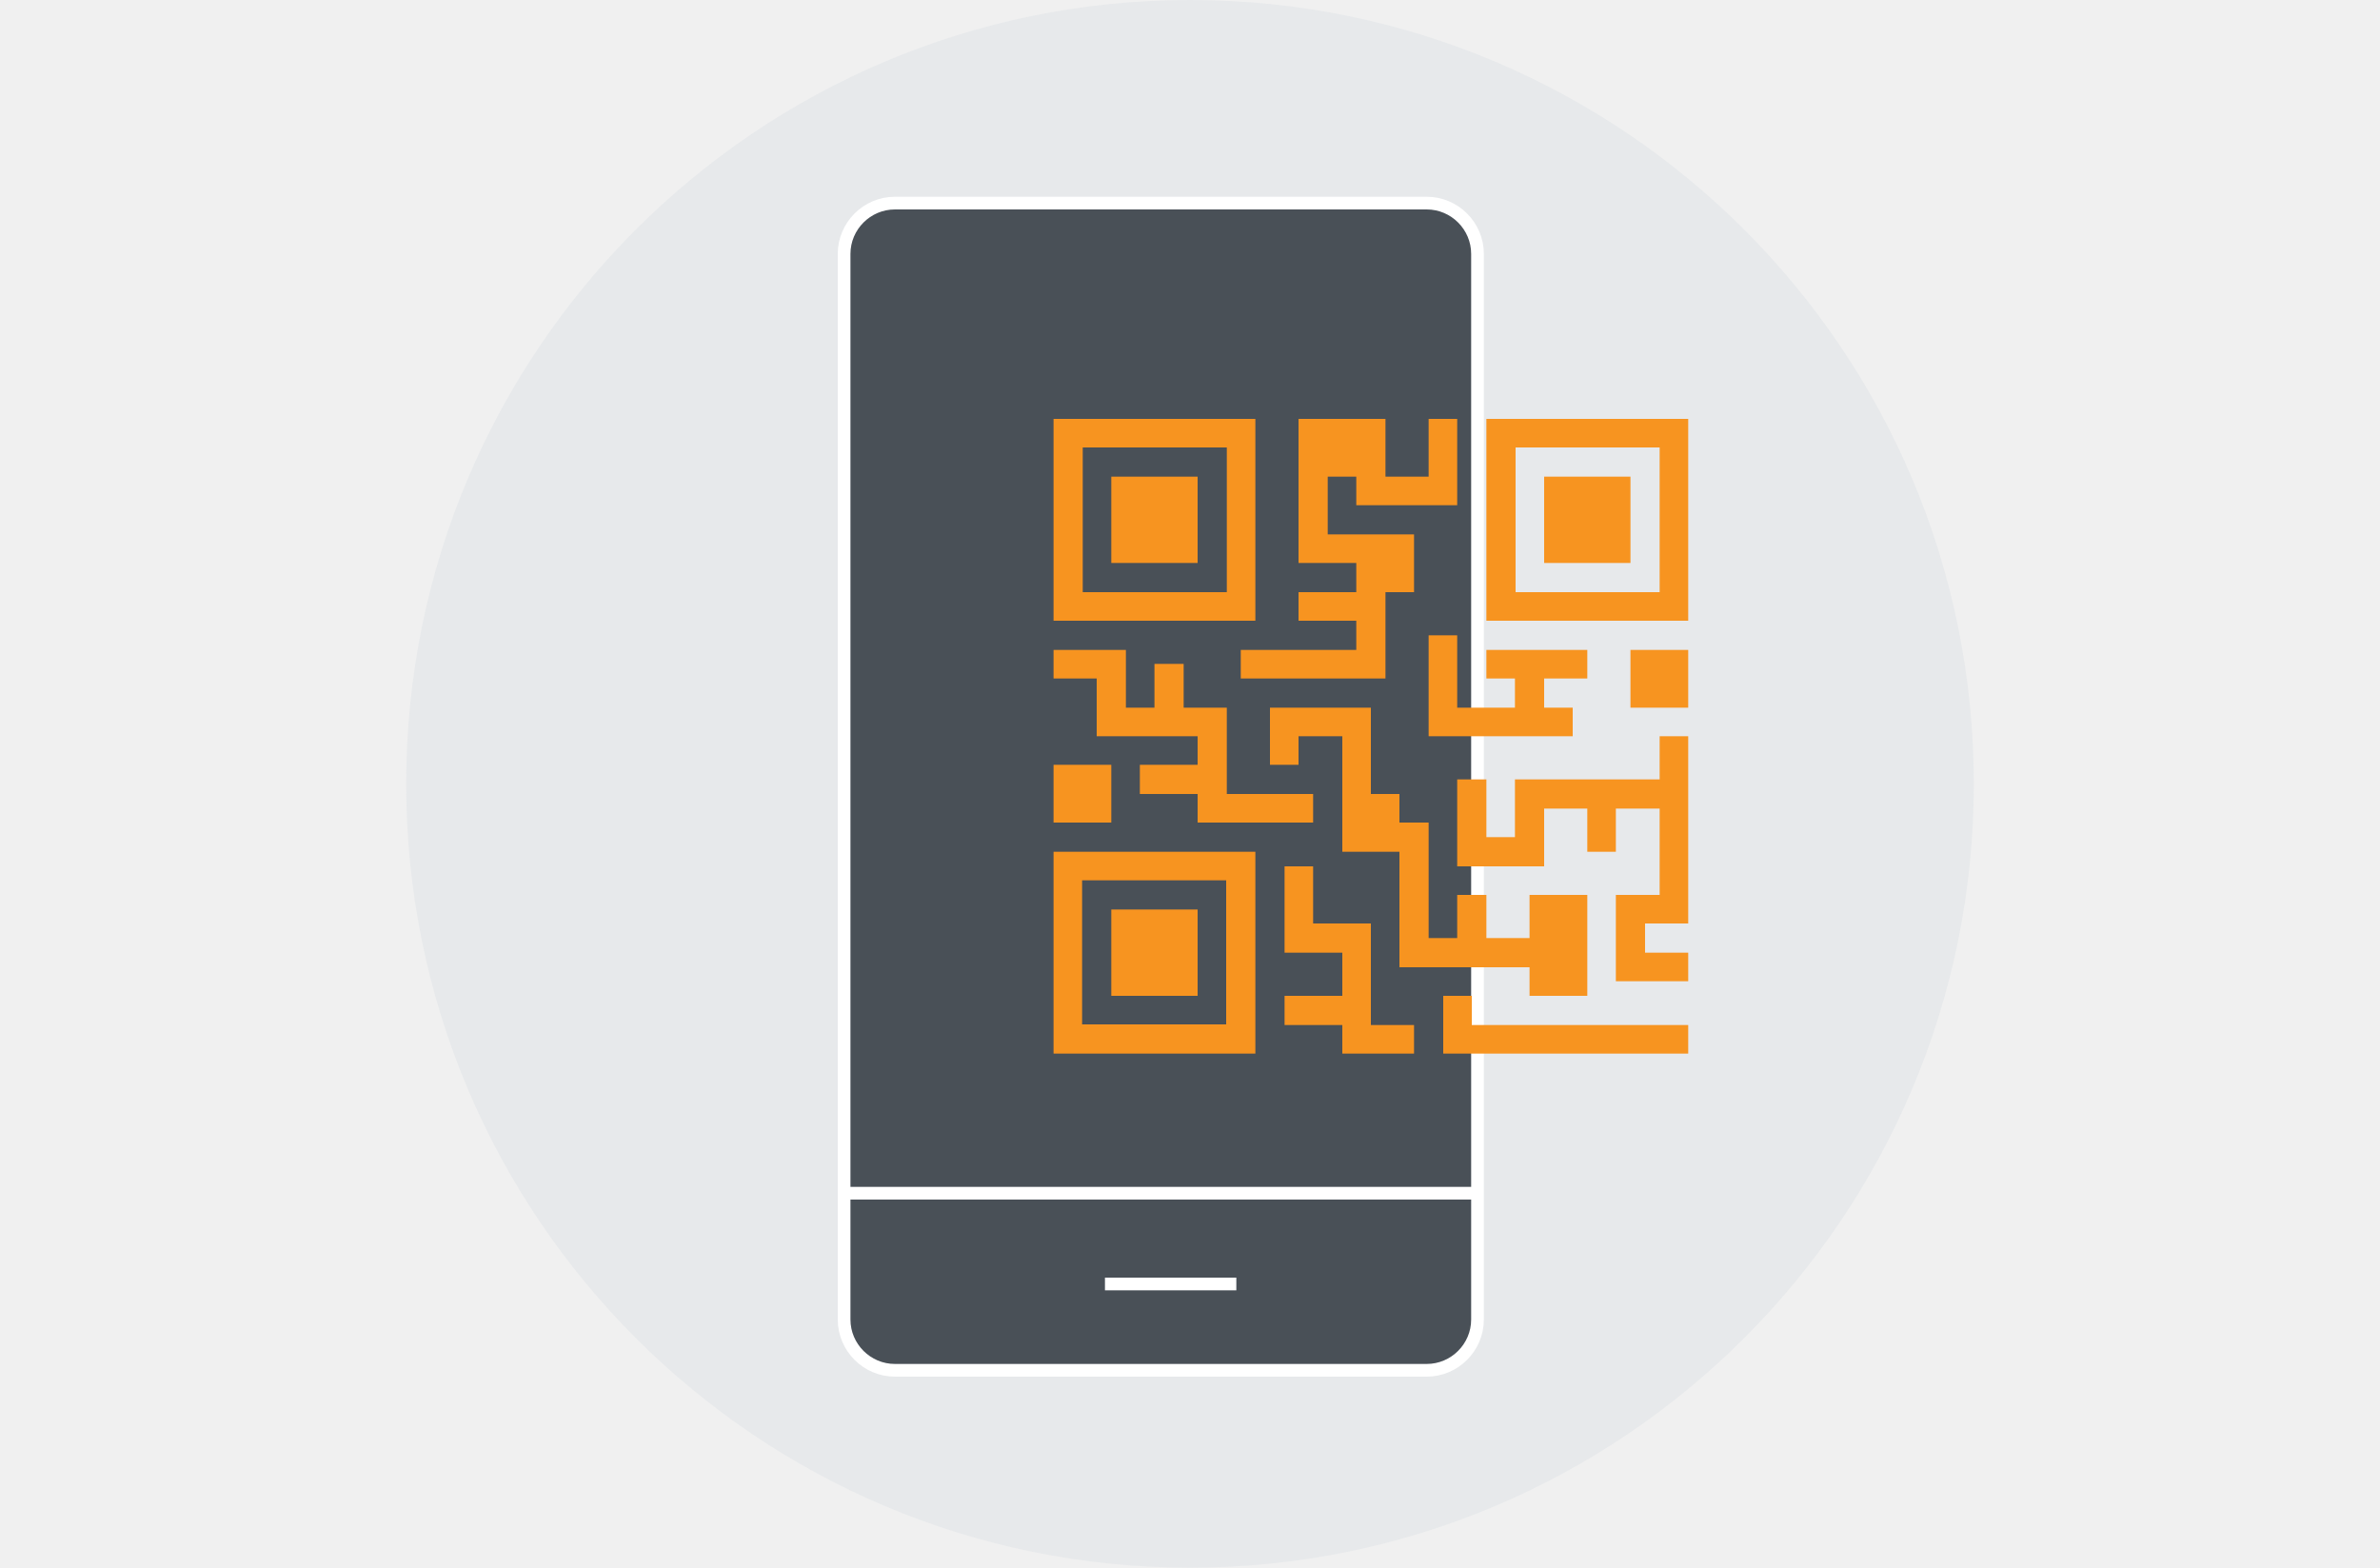
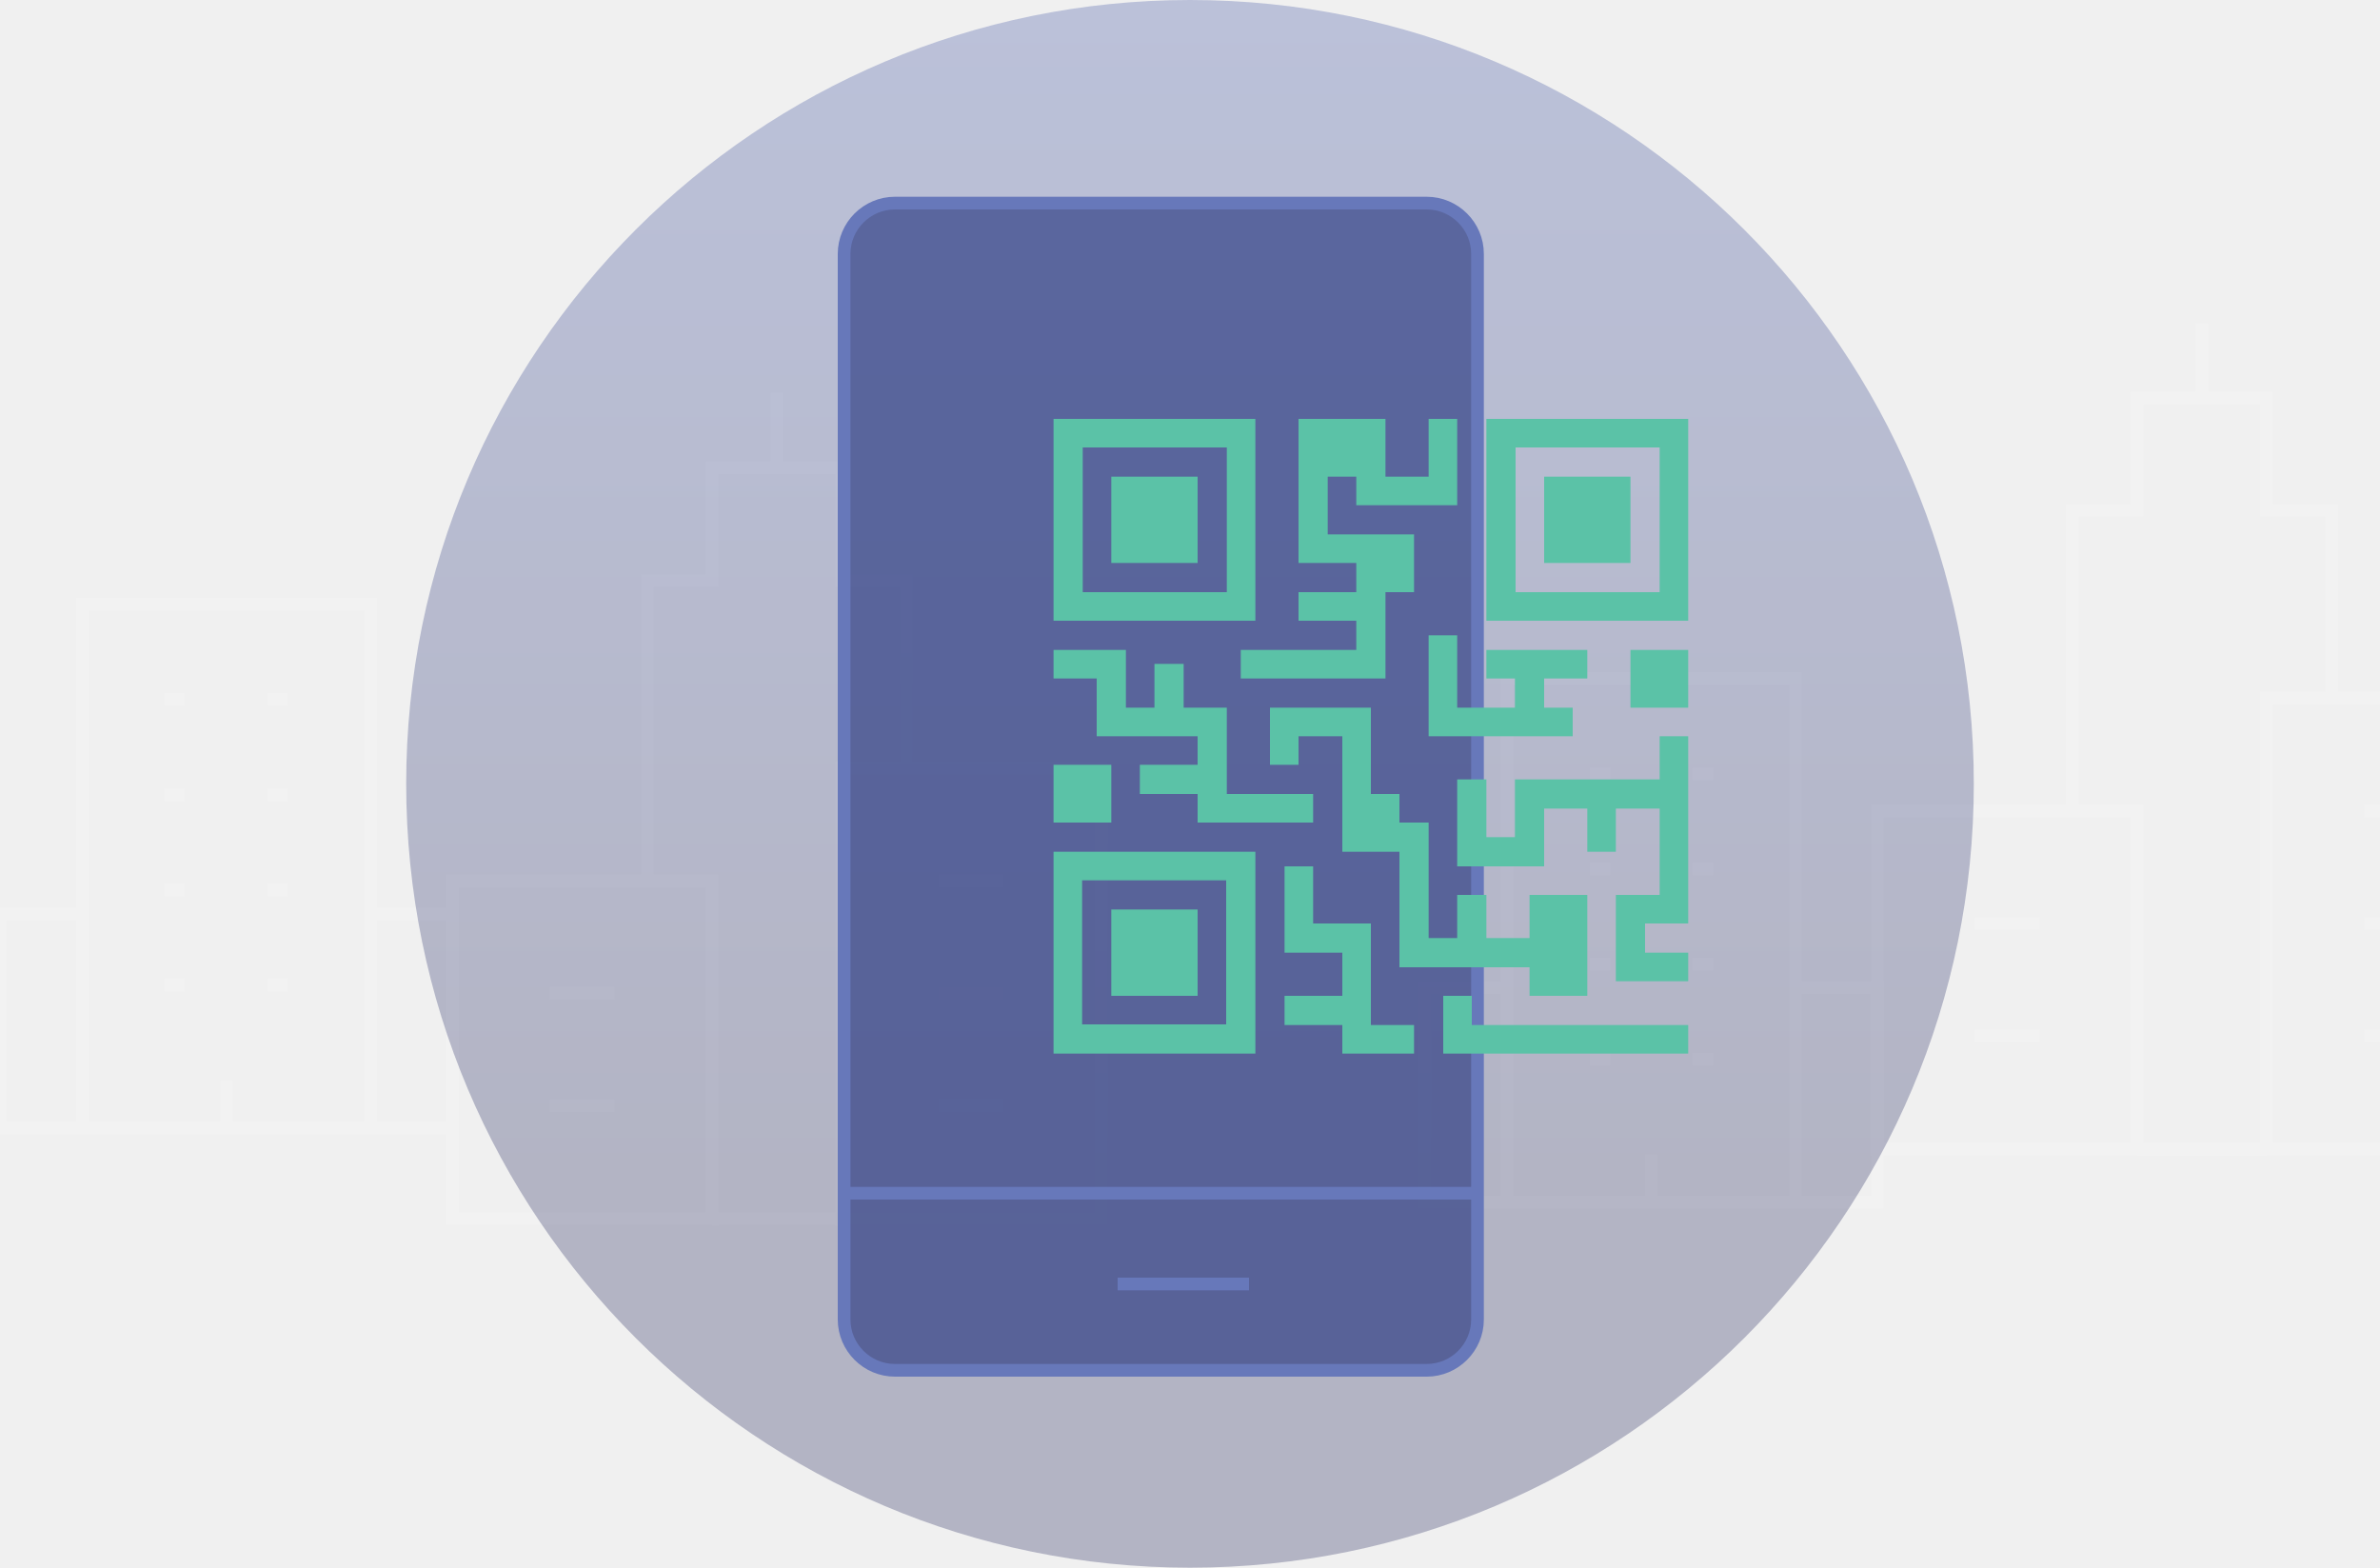
<svg xmlns="http://www.w3.org/2000/svg" version="1.1" id="Layer_1" x="0px" y="0px" viewBox="0 0 375 247" style="enable-background:new 0 0 375 247;" xml:space="preserve">
  <style type="text/css">
- 	.st0{display:none;opacity:0.15;}
- 	.st1{display:inline;}
- 	.st2{fill:none;stroke:#FFFFFF;stroke-width:2;}
- 	.st3{opacity:0.5;fill:#DEE2E6;enable-background:new    ;}
- 	.st4{fill:#495057;}
- 	.st5{fill:none;stroke:#FFFFFF;stroke-width:2;stroke-linecap:square;}
- 	.st6{fill:#F79420;}
+ 	.st0{opacity:0.15;}
+ 	.st1{fill:none;stroke:#FFFFFF;stroke-width:2;}
+ 	.st2{opacity:0.3;fill:url(#SVGID_1_);enable-background:new    ;}
+ 	.st3{fill:#293881;fill-opacity:0.655;stroke:#6778BA;stroke-width:2;}
+ 	.st4{fill:none;stroke:#6778BA;stroke-width:2;stroke-linecap:square;}
+ 	.st5{fill:#5BC2A7;}
</style>
  <g transform="translate(0, 54)" class="st0">
-     <g class="st1">
-       <polyline id="Shape" class="st2" points="13,123.7 0,123.7 0,90 13,90   " />
-       <polyline id="Shape_1_" class="st2" points="58.3,123.7 71.3,123.7 71.3,90 58.3,90   " />
-       <rect id="Rectangle-path" x="13" y="41.2" class="st2" width="45.4" height="82.5" />
-       <path id="Shape_2_" class="st2" d="M25.9,56.2h3.2" />
-       <path id="Shape_3_" class="st2" d="M42.1,56.2h3.2" />
-       <path id="Shape_4_" class="st2" d="M25.9,71.2h3.2" />
-       <path id="Shape_5_" class="st2" d="M42.1,71.2h3.2" />
-       <path id="Shape_6_" class="st2" d="M25.9,86.2h3.2" />
-       <path id="Shape_7_" class="st2" d="M42.1,86.2h3.2" />
-       <path id="Shape_8_" class="st2" d="M25.9,101.2h3.2" />
-       <path id="Shape_9_" class="st2" d="M42.1,101.2h3.2" />
-       <path id="Shape_10_" class="st2" d="M35.7,123.7v-7.5" />
+     <g>
+       <polyline id="Shape" class="st1" points="13,123.7 0,123.7 0,90 13,90   " />
+       <polyline id="Shape_1_" class="st1" points="58.3,123.7 71.3,123.7 71.3,90 58.3,90   " />
+       <rect id="Rectangle-path" x="13" y="41.2" class="st1" width="45.4" height="82.5" />
+       <path id="Shape_2_" class="st1" d="M25.9,56.2h3.2" />
+       <path id="Shape_3_" class="st1" d="M42.1,56.2h3.2" />
+       <path id="Shape_4_" class="st1" d="M25.9,71.2h3.2" />
+       <path id="Shape_5_" class="st1" d="M42.1,71.2h3.2" />
+       <path id="Shape_6_" class="st1" d="M25.9,86.2h3.2" />
+       <path id="Shape_7_" class="st1" d="M42.1,86.2h3.2" />
+       <path id="Shape_8_" class="st1" d="M25.9,101.2h3.2" />
+       <path id="Shape_9_" class="st1" d="M42.1,101.2h3.2" />
+       <path id="Shape_10_" class="st1" d="M35.7,123.7v-7.5" />
    </g>
-     <g class="st1">
-       <polyline id="Shape_11_" class="st2" points="142.8,67 142.8,37.5 132.6,37.5 132.6,19.7 112.2,19.7 112.2,37.5 102,37.5     102,84.8   " />
-       <path id="Shape_12_" class="st2" d="M112.2,138h20.4" />
-       <path id="Shape_13_" class="st2" d="M122.4,7.9v11.8" />
-       <rect id="Rectangle-path_1_" x="71.3" y="84.8" class="st2" width="40.9" height="53.2" />
-       <rect id="Rectangle-path_2_" x="132.6" y="67" class="st2" width="40.9" height="71" />
-       <path id="Shape_14_" class="st2" d="M147.9,84.8h10.2" />
-       <path id="Shape_15_" class="st2" d="M147.9,102.5h10.2" />
-       <path id="Shape_16_" class="st2" d="M147.9,120.2h10.2" />
-       <path id="Shape_17_" class="st2" d="M86.6,102.5h10.2" />
-       <path id="Shape_18_" class="st2" d="M86.6,120.2h10.2" />
+     <g>
+       <polyline id="Shape_11_" class="st1" points="142.8,67 142.8,37.5 132.6,37.5 132.6,19.7 112.2,19.7 112.2,37.5 102,37.5     102,84.8   " />
+       <path id="Shape_12_" class="st1" d="M112.2,138h20.4" />
+       <path id="Shape_13_" class="st1" d="M122.4,7.9v11.8" />
+       <rect id="Rectangle-path_1_" x="71.3" y="84.8" class="st1" width="40.9" height="53.2" />
+       <rect id="Rectangle-path_2_" x="132.6" y="67" class="st1" width="40.9" height="71" />
+       <path id="Shape_14_" class="st1" d="M147.9,84.8h10.2" />
+       <path id="Shape_15_" class="st1" d="M147.9,102.5h10.2" />
+       <path id="Shape_16_" class="st1" d="M147.9,120.2h10.2" />
+       <path id="Shape_17_" class="st1" d="M86.6,102.5h10.2" />
+       <path id="Shape_18_" class="st1" d="M86.6,120.2h10.2" />
    </g>
-     <g class="st1">
-       <polyline id="Shape_19_" class="st2" points="237.5,135.4 224.5,135.4 224.5,101.6 237.5,101.6   " />
-       <polyline id="Shape_20_" class="st2" points="282.9,135.4 295.8,135.4 295.8,101.6 282.9,101.6   " />
-       <rect id="Rectangle-path_3_" x="237.5" y="52.9" class="st2" width="45.4" height="82.5" />
-       <path id="Shape_21_" class="st2" d="M250.5,67.9h3.2" />
-       <path id="Shape_22_" class="st2" d="M266.7,67.9h3.2" />
-       <path id="Shape_23_" class="st2" d="M250.5,82.9h3.2" />
-       <path id="Shape_24_" class="st2" d="M266.7,82.9h3.2" />
-       <path id="Shape_25_" class="st2" d="M250.5,97.9h3.2" />
-       <path id="Shape_26_" class="st2" d="M266.7,97.9h3.2" />
-       <path id="Shape_27_" class="st2" d="M250.5,112.9h3.2" />
-       <path id="Shape_28_" class="st2" d="M266.7,112.9h3.2" />
-       <path id="Shape_29_" class="st2" d="M260.2,135.4v-7.5" />
+     <g>
+       <polyline id="Shape_19_" class="st1" points="237.5,135.4 224.5,135.4 224.5,101.6 237.5,101.6   " />
+       <polyline id="Shape_20_" class="st1" points="282.9,135.4 295.8,135.4 295.8,101.6 282.9,101.6   " />
+       <rect id="Rectangle-path_3_" x="237.5" y="52.9" class="st1" width="45.4" height="82.5" />
+       <path id="Shape_21_" class="st1" d="M250.5,67.9h3.2" />
+       <path id="Shape_22_" class="st1" d="M266.7,67.9h3.2" />
+       <path id="Shape_23_" class="st1" d="M250.5,82.9h3.2" />
+       <path id="Shape_24_" class="st1" d="M266.7,82.9h3.2" />
+       <path id="Shape_25_" class="st1" d="M250.5,97.9h3.2" />
+       <path id="Shape_26_" class="st1" d="M266.7,97.9h3.2" />
+       <path id="Shape_27_" class="st1" d="M250.5,112.9h3.2" />
+       <path id="Shape_28_" class="st1" d="M266.7,112.9h3.2" />
+       <path id="Shape_29_" class="st1" d="M260.2,135.4v-7.5" />
    </g>
-     <g class="st1">
-       <polyline id="Shape_30_" class="st2" points="367.4,56 367.4,26.4 357.1,26.4 357.1,8.7 336.7,8.7 336.7,26.4 326.5,26.4     326.5,73.8   " />
-       <path id="Shape_31_" class="st2" d="M336.7,127.1h20.4" />
-       <path id="Shape_32_" class="st2" d="M346.9-3.1V8.7" />
-       <rect id="Rectangle-path_4_" x="295.8" y="73.8" class="st2" width="40.9" height="53.2" />
-       <rect id="Rectangle-path_5_" x="357.1" y="56" class="st2" width="40.9" height="71" />
-       <path id="Shape_33_" class="st2" d="M372.5,73.8h10.2" />
-       <path id="Shape_34_" class="st2" d="M372.5,91.5h10.2" />
-       <path id="Shape_35_" class="st2" d="M372.5,109.2h10.2" />
-       <path id="Shape_36_" class="st2" d="M311.2,91.5h10.2" />
-       <path id="Shape_37_" class="st2" d="M311.2,109.2h10.2" />
+     <g>
+       <polyline id="Shape_30_" class="st1" points="367.4,56 367.4,26.4 357.1,26.4 357.1,8.7 336.7,8.7 336.7,26.4 326.5,26.4     326.5,73.8   " />
+       <path id="Shape_31_" class="st1" d="M336.7,127.1h20.4" />
+       <path id="Shape_32_" class="st1" d="M346.9-3.1V8.7" />
+       <rect id="Rectangle-path_4_" x="295.8" y="73.8" class="st1" width="40.9" height="53.2" />
+       <rect id="Rectangle-path_5_" x="357.1" y="56" class="st1" width="40.9" height="71" />
+       <path id="Shape_33_" class="st1" d="M372.5,73.8h10.2" />
+       <path id="Shape_34_" class="st1" d="M372.5,91.5h10.2" />
+       <path id="Shape_35_" class="st1" d="M372.5,109.2h10.2" />
+       <path id="Shape_36_" class="st1" d="M311.2,91.5h10.2" />
+       <path id="Shape_37_" class="st1" d="M311.2,109.2h10.2" />
    </g>
  </g>
-   <path class="st3" d="M141,215.9c-4.4,0-8-3.6-8-8V40c0-4.4,3.6-8,8-8h83.8c4.4,0,8,3.6,8,8v167.9c0,4.4-3.6,8-8,8H141 M187.5,0  C119.3,0,64,55.3,64,123.5S119.3,247,187.5,247S311,191.7,311,123.5S255.7,0,187.5,0" />
-   <path class="st4" d="M224.8,32H141c-4.4,0-8,3.6-8,8v167.9c0,4.4,3.6,8,8,8h83.8c4.4,0,8-3.6,8-8V40C232.8,35.6,229.2,32,224.8,32" />
-   <path class="st2" d="M141,32h83.8c4.4,0,8,3.6,8,8v167.9c0,4.4-3.6,8-8,8H141c-4.4,0-8-3.6-8-8V40C133,35.6,136.6,32,141,32z" />
-   <line class="st5" x1="133.5" y1="188" x2="232.3" y2="188" />
-   <line class="st5" x1="175.1" y1="202.3" x2="193.8" y2="202.3" />
+   <linearGradient id="SVGID_1_" gradientUnits="userSpaceOnUse" x1="-234.544" y1="2.202" x2="-234.544" y2="2.955" gradientTransform="matrix(247 0 0 247 58120 -544)">
+     <stop offset="0" style="stop-color:#4054A5" />
+     <stop offset="1" style="stop-color:#24285E" />
+   </linearGradient>
+   <path class="st2" d="M187.5,247c68.2,0,123.5-55.3,123.5-123.5S255.7,0,187.5,0S64,55.3,64,123.5S119.3,247,187.5,247z" />
  <g>
-     <path class="st6" d="M197.8,66H166v31.8h31.8V66z M193.3,93.3h-22.7V70.5h22.7V93.3z" />
-     <polygon class="st6" points="231.9,156.9 227.4,156.9 227.4,166 266,166 266,161.5 231.9,161.5  " />
-     <rect x="175.1" y="75.1" class="st6" width="13.6" height="13.6" />
-     <path class="st6" d="M166,166h31.8v-31.8H166V166z M170.5,138.7h22.7v22.7h-22.7V138.7z" />
-     <rect x="175.1" y="143.3" class="st6" width="13.6" height="13.6" />
-     <path class="st6" d="M234.2,66v31.8H266V66H234.2z M261.5,93.3h-22.7V70.5h22.7V93.3z" />
-     <rect x="243.3" y="75.1" class="st6" width="13.6" height="13.6" />
-     <rect x="256.9" y="102.4" class="st6" width="9.1" height="9.1" />
-     <rect x="166" y="120.5" class="st6" width="9.1" height="9.1" />
-     <polygon class="st6" points="213.7,102.4 195.5,102.4 195.5,106.9 218.3,106.9 218.3,97.8 218.3,93.3 222.8,93.3 222.8,84.2    218.3,84.2 213.7,84.2 209.2,84.2 209.2,75.1 213.7,75.1 213.7,79.6 229.6,79.6 229.6,66 225.1,66 225.1,75.1 218.3,75.1 218.3,66    216,66 206.9,66 204.6,66 204.6,88.7 213.7,88.7 213.7,93.3 204.6,93.3 204.6,97.8 213.7,97.8  " />
-     <polygon class="st6" points="172.8,116 181.9,116 186.5,116 188.7,116 188.7,120.5 179.6,120.5 179.6,125.1 188.7,125.1    188.7,129.6 206.9,129.6 206.9,125.1 193.3,125.1 193.3,120.5 193.3,111.5 186.5,111.5 186.5,104.6 181.9,104.6 181.9,111.5    177.4,111.5 177.4,102.4 166,102.4 166,106.9 172.8,106.9  " />
-     <polygon class="st6" points="216,156.9 216,145.5 206.9,145.5 206.9,136.5 202.4,136.5 202.4,150.1 211.5,150.1 211.5,156.9    202.4,156.9 202.4,161.5 211.5,161.5 211.5,166 222.8,166 222.8,161.5 216,161.5  " />
-     <polygon class="st6" points="238.7,111.5 229.6,111.5 229.6,100.1 225.1,100.1 225.1,116 247.8,116 247.8,111.5 243.3,111.5    243.3,106.9 250.1,106.9 250.1,102.4 243.3,102.4 238.7,102.4 234.2,102.4 234.2,106.9 238.7,106.9  " />
-     <polygon class="st6" points="234.2,152.4 241,152.4 241,156.9 250.1,156.9 250.1,152.4 250.1,147.8 250.1,141 241,141 241,147.8    234.2,147.8 234.2,141 229.6,141 229.6,147.8 225.1,147.8 225.1,129.6 220.5,129.6 220.5,125.1 216,125.1 216,111.5 200.1,111.5    200.1,120.5 204.6,120.5 204.6,116 211.5,116 211.5,125.1 211.5,134.2 220.5,134.2 220.5,147.8 220.5,152.4 225.1,152.4    229.6,152.4  " />
-     <polygon class="st6" points="261.5,122.8 254.6,122.8 250.1,122.8 238.7,122.8 238.7,131.9 234.2,131.9 234.2,122.8 229.6,122.8    229.6,136.5 243.3,136.5 243.3,127.4 250.1,127.4 250.1,134.2 254.6,134.2 254.6,127.4 261.5,127.4 261.5,141 254.6,141    254.6,154.6 266,154.6 266,150.1 259.2,150.1 259.2,145.5 266,145.5 266,127.4 266,122.8 266,116 261.5,116  " />
+     <path class="st3" d="M141,32h83.8c4.4,0,8,3.6,8,8v167.9c0,4.4-3.6,8-8,8H141c-4.4,0-8-3.6-8-8V40C133,35.6,136.6,32,141,32z" />
+     <path class="st4" d="M133.5,188h98.8" />
+     <path class="st4" d="M177.1,202.3h18.7" />
+   </g>
+   <g>
+     <path class="st5" d="M197.8,66H166v31.8h31.8V66L197.8,66z M193.3,93.3h-22.7V70.5h22.7V93.3L193.3,93.3z" />
+     <polygon class="st5" points="231.9,156.9 227.4,156.9 227.4,166 266,166 266,161.5 231.9,161.5  " />
+     <rect x="175.1" y="75.1" class="st5" width="13.6" height="13.6" />
+     <path class="st5" d="M166,166h31.8v-31.8H166V166L166,166z M170.5,138.7h22.7v22.7h-22.7V138.7L170.5,138.7z" />
+     <rect x="175.1" y="143.3" class="st5" width="13.6" height="13.6" />
+     <path class="st5" d="M234.2,66v31.8H266V66H234.2L234.2,66z M261.5,93.3h-22.7V70.5h22.7V93.3L261.5,93.3z" />
+     <rect x="243.3" y="75.1" class="st5" width="13.6" height="13.6" />
+     <rect x="256.9" y="102.4" class="st5" width="9.1" height="9.1" />
+     <rect x="166" y="120.5" class="st5" width="9.1" height="9.1" />
+     <polygon class="st5" points="213.7,102.4 195.5,102.4 195.5,106.9 218.3,106.9 218.3,97.8 218.3,93.3 222.8,93.3 222.8,84.2    218.3,84.2 213.7,84.2 209.2,84.2 209.2,75.1 213.7,75.1 213.7,79.6 229.6,79.6 229.6,66 225.1,66 225.1,75.1 218.3,75.1 218.3,66    216,66 206.9,66 204.6,66 204.6,88.7 213.7,88.7 213.7,93.3 204.6,93.3 204.6,97.8 213.7,97.8  " />
+     <polygon class="st5" points="172.8,116 181.9,116 186.5,116 188.7,116 188.7,120.5 179.6,120.5 179.6,125.1 188.7,125.1    188.7,129.6 206.9,129.6 206.9,125.1 193.3,125.1 193.3,120.5 193.3,111.5 186.5,111.5 186.5,104.6 181.9,104.6 181.9,111.5    177.4,111.5 177.4,102.4 166,102.4 166,106.9 172.8,106.9  " />
+     <polygon class="st5" points="216,156.9 216,145.5 206.9,145.5 206.9,136.5 202.4,136.5 202.4,150.1 211.5,150.1 211.5,156.9    202.4,156.9 202.4,161.5 211.5,161.5 211.5,166 222.8,166 222.8,161.5 216,161.5  " />
+     <polygon class="st5" points="238.7,111.5 229.6,111.5 229.6,100.1 225.1,100.1 225.1,116 247.8,116 247.8,111.5 243.3,111.5    243.3,106.9 250.1,106.9 250.1,102.4 243.3,102.4 238.7,102.4 234.2,102.4 234.2,106.9 238.7,106.9  " />
+     <polygon class="st5" points="234.2,152.4 241,152.4 241,156.9 250.1,156.9 250.1,152.4 250.1,147.8 250.1,141 241,141 241,147.8    234.2,147.8 234.2,141 229.6,141 229.6,147.8 225.1,147.8 225.1,129.6 220.5,129.6 220.5,125.1 216,125.1 216,111.5 200.1,111.5    200.1,120.5 204.6,120.5 204.6,116 211.5,116 211.5,125.1 211.5,134.2 220.5,134.2 220.5,147.8 220.5,152.4 225.1,152.4    229.6,152.4  " />
+     <polygon class="st5" points="261.5,122.8 254.6,122.8 250.1,122.8 238.7,122.8 238.7,131.9 234.2,131.9 234.2,122.8 229.6,122.8    229.6,136.5 243.3,136.5 243.3,127.4 250.1,127.4 250.1,134.2 254.6,134.2 254.6,127.4 261.5,127.4 261.5,141 254.6,141    254.6,154.6 266,154.6 266,150.1 259.2,150.1 259.2,145.5 266,145.5 266,127.4 266,122.8 266,116 261.5,116  " />
  </g>
</svg>
